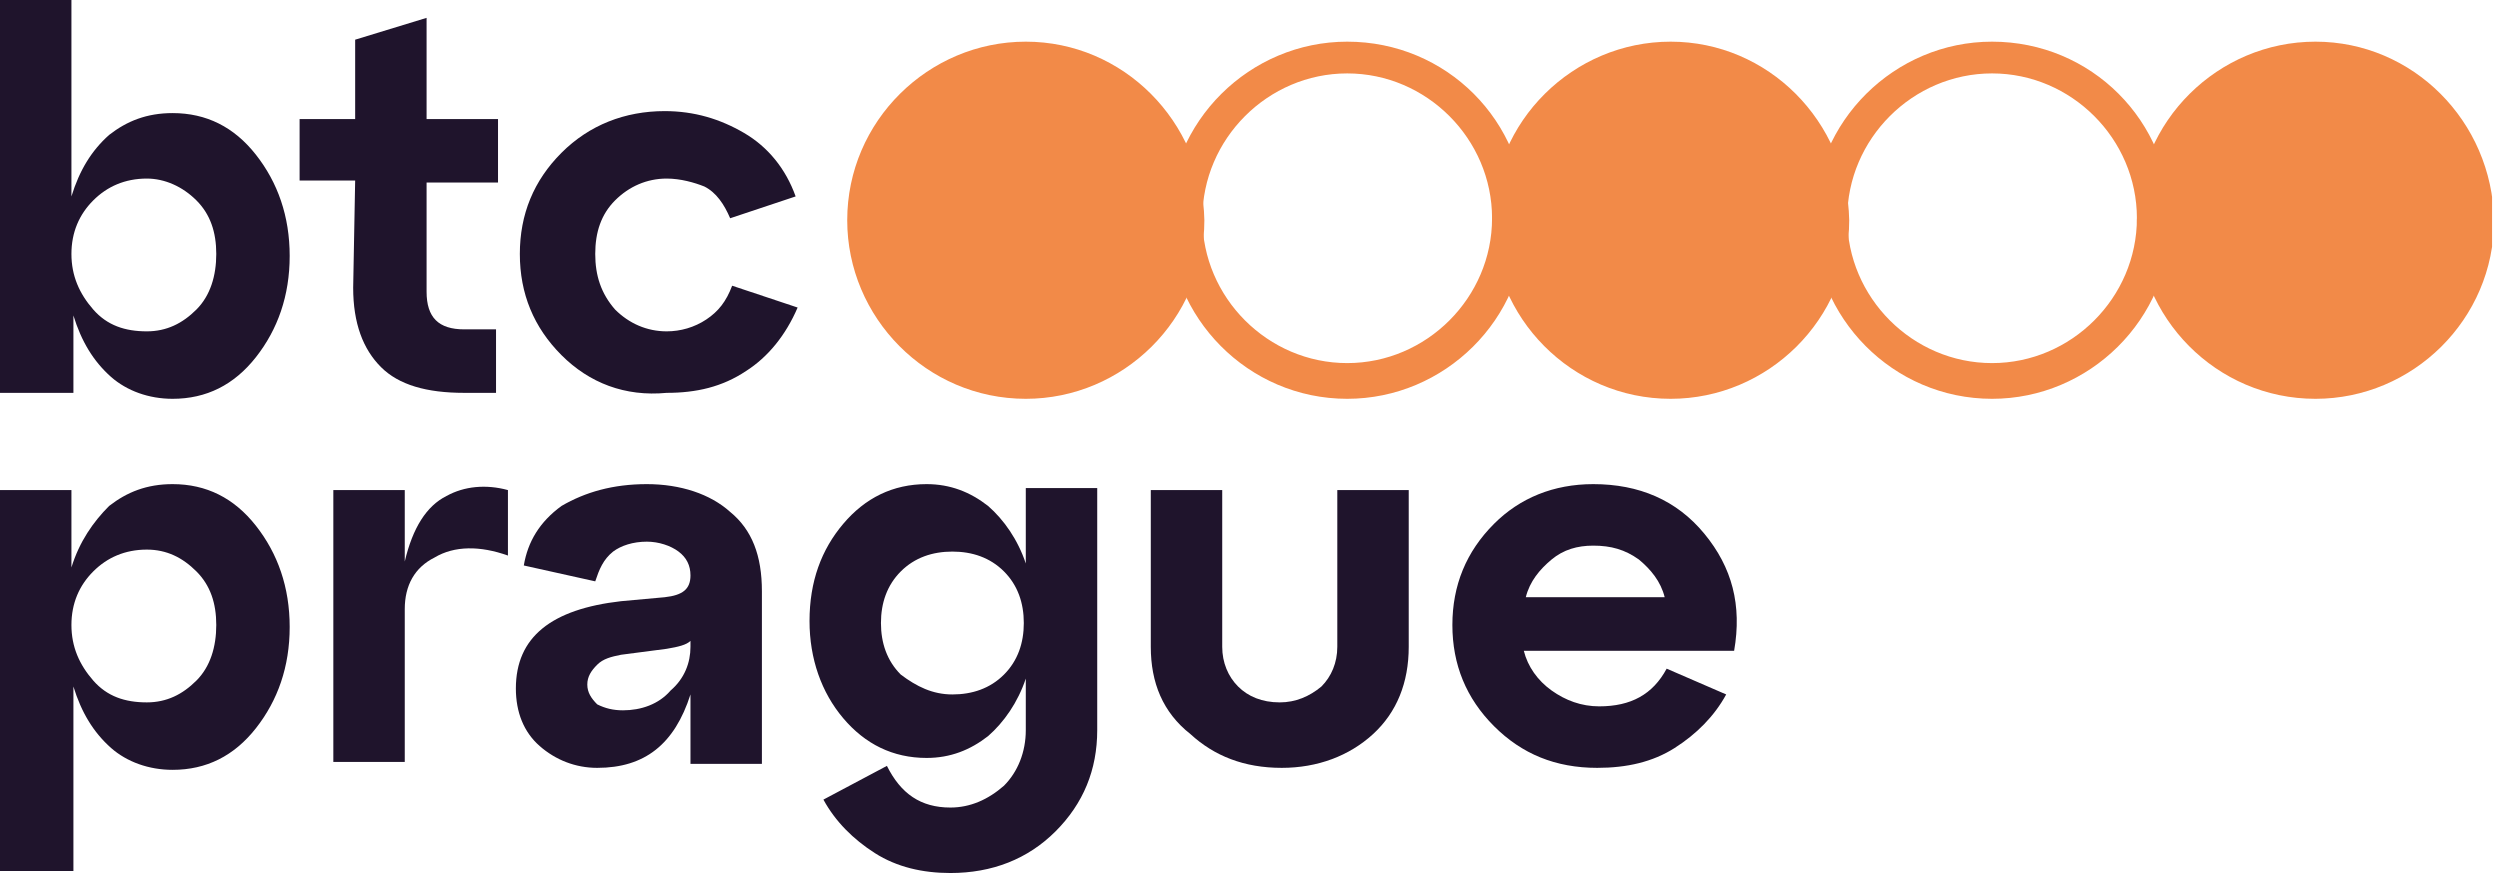
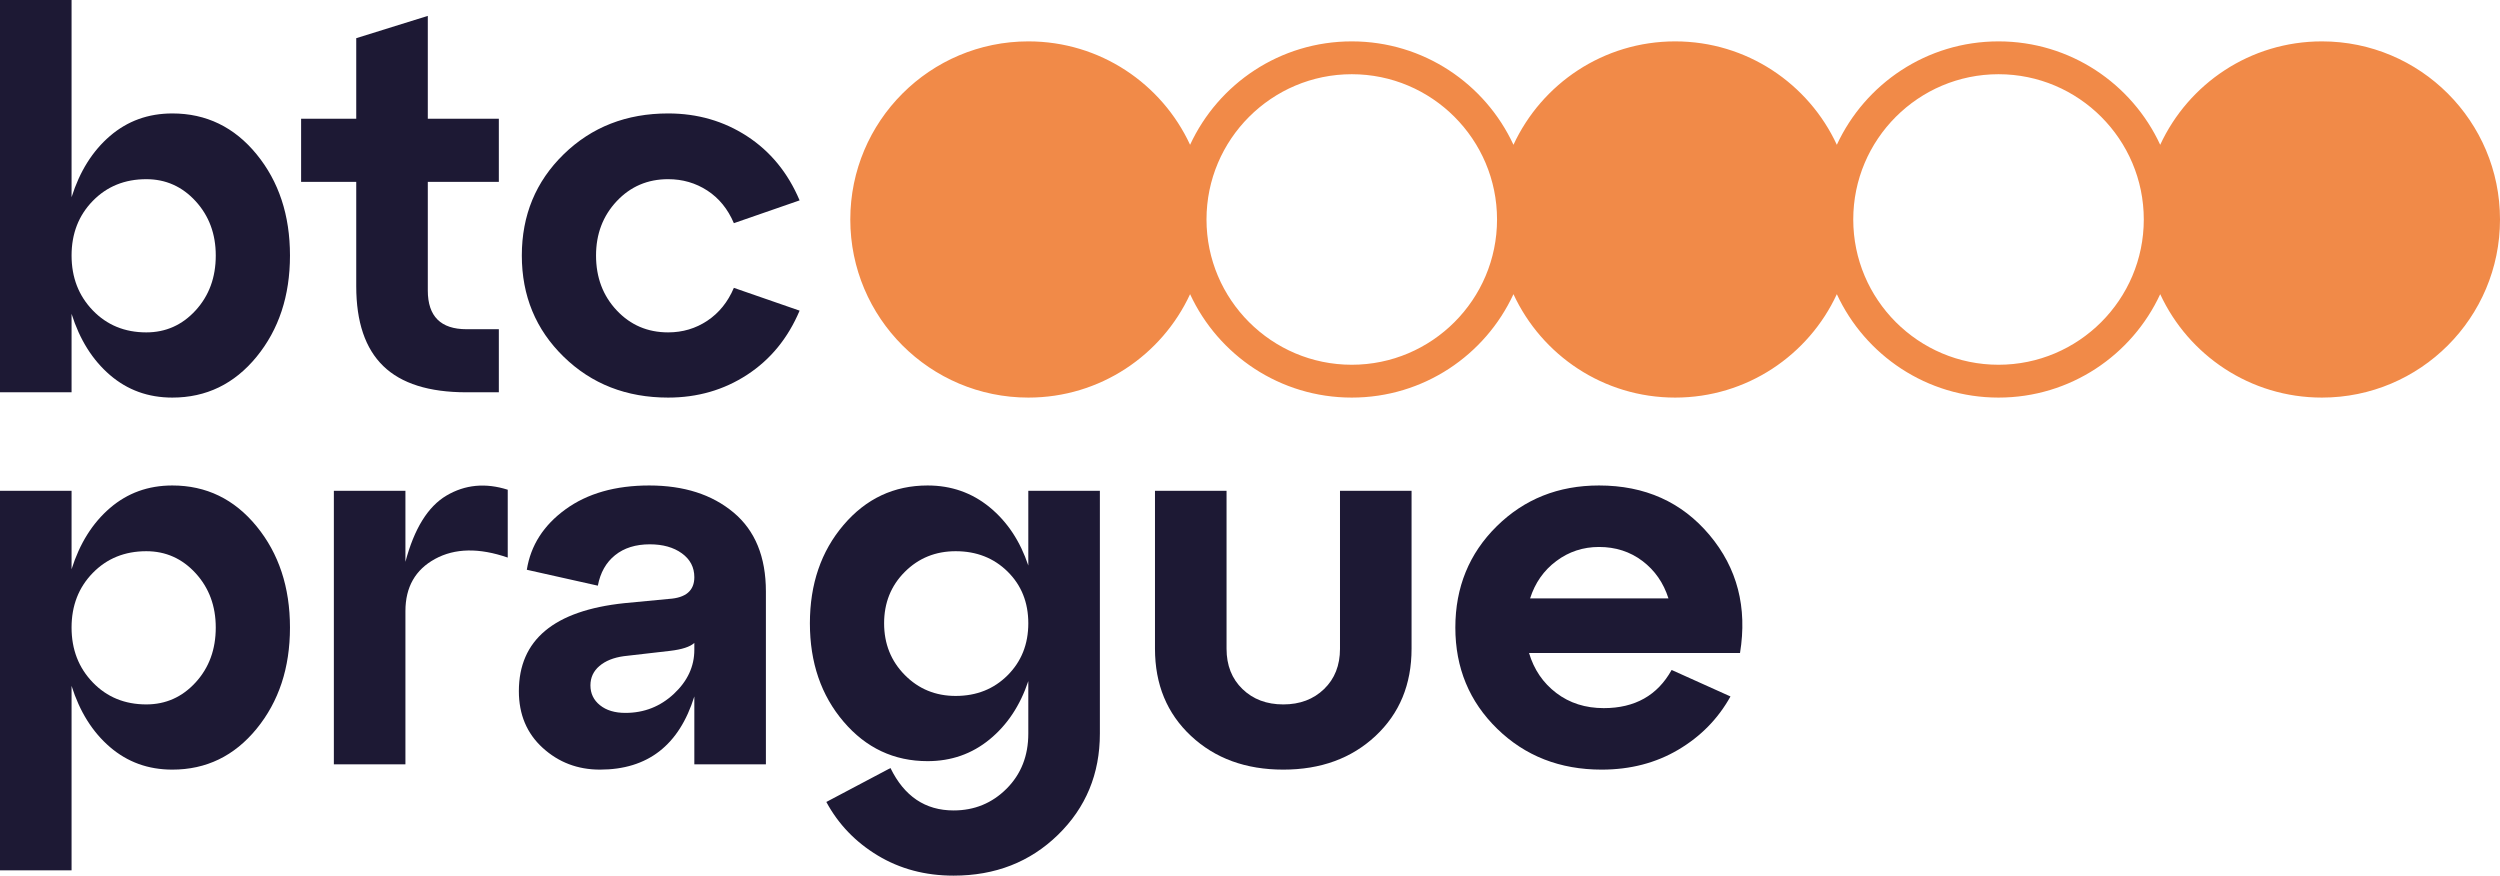
- <svg xmlns="http://www.w3.org/2000/svg" xmlns:xlink="http://www.w3.org/1999/xlink" version="1.1" id="Vrstva_1" x="0px" y="0px" viewBox="0 0 126 44" style="enable-background:new 0 0 126 44;" xml:space="preserve">
-   <style type="text/css">
- 	.st0{clip-path:url(#SVGID_00000175306142086493360870000011644881513120961446_);}
- 	.st1{fill:#1F142C;}
- 	.st2{fill:#F28A48;}
- </style>
-   <g>
-     <defs>
-       <rect id="SVGID_1_" y="0" width="125.6" height="44" />
-     </defs>
-     <clipPath id="SVGID_00000063621891595479466210000003878940771440448917_">
-       <use xlink:href="#SVGID_1_" style="overflow:visible;" />
-     </clipPath>
-     <g style="clip-path:url(#SVGID_00000063621891595479466210000003878940771440448917_);">
-       <path class="st1" d="M8.7,5.7c1.7,0,3.1,0.7,4.2,2.1c1.1,1.4,1.7,3.1,1.7,5.1s-0.6,3.7-1.7,5.1c-1.1,1.4-2.5,2.1-4.2,2.1    c-1.2,0-2.3-0.4-3.1-1.1c-0.9-0.8-1.5-1.8-1.9-3.1v3.9H0V0h3.6v9.9C4,8.6,4.6,7.6,5.5,6.8C6.4,6.1,7.4,5.7,8.7,5.7z M7.4,16.7    c1,0,1.8-0.4,2.5-1.1c0.7-0.7,1-1.7,1-2.8c0-1.1-0.3-2-1-2.7C9.2,9.4,8.3,9,7.4,9c-1.1,0-2,0.4-2.7,1.1c-0.7,0.7-1.1,1.6-1.1,2.7    c0,1.1,0.4,2,1.1,2.8S6.3,16.7,7.4,16.7L7.4,16.7z" />
-       <path class="st1" d="M17.9,9.1h-2.8V6h2.8v-4l3.6-1.1V6h3.6v3.2h-3.6v5.5c0,1.3,0.6,1.9,1.9,1.9h1.6v3.2h-1.6    c-1.9,0-3.3-0.4-4.2-1.3c-0.9-0.9-1.4-2.2-1.4-4L17.9,9.1L17.9,9.1z" />
-       <path class="st1" d="M28.3,17.9c-1.4-1.4-2.1-3.1-2.1-5.1s0.7-3.7,2.1-5.1s3.2-2.1,5.2-2.1c1.5,0,2.8,0.4,4,1.1s2.1,1.8,2.6,3.2    l-3.3,1.1c-0.3-0.7-0.7-1.3-1.3-1.6C35,9.2,34.3,9,33.6,9c-1,0-1.9,0.4-2.6,1.1c-0.7,0.7-1,1.6-1,2.7c0,1.1,0.3,2,1,2.8    c0.7,0.7,1.6,1.1,2.6,1.1c0.7,0,1.4-0.2,2-0.6c0.6-0.4,1-0.9,1.3-1.7l3.3,1.1c-0.6,1.4-1.5,2.5-2.6,3.2c-1.2,0.8-2.5,1.1-4,1.1    C31.5,20,29.7,19.3,28.3,17.9z" />
-       <path class="st1" d="M8.7,24.4c1.7,0,3.1,0.7,4.2,2.1c1.1,1.4,1.7,3.1,1.7,5.1s-0.6,3.7-1.7,5.1c-1.1,1.4-2.5,2.1-4.2,2.1    c-1.2,0-2.3-0.4-3.1-1.1c-0.9-0.8-1.5-1.8-1.9-3.1v9.3H0V24.7h3.6v3.9c0.4-1.3,1.1-2.3,1.9-3.1C6.4,24.8,7.4,24.4,8.7,24.4    L8.7,24.4z M7.4,35.4c1,0,1.8-0.4,2.5-1.1c0.7-0.7,1-1.7,1-2.8c0-1.1-0.3-2-1-2.7c-0.7-0.7-1.5-1.1-2.5-1.1c-1.1,0-2,0.4-2.7,1.1    c-0.7,0.7-1.1,1.6-1.1,2.7c0,1.1,0.4,2,1.1,2.8S6.3,35.4,7.4,35.4L7.4,35.4z" />
-       <path class="st1" d="M20.4,24.7v3.6c0.4-1.7,1.1-2.8,2.1-3.3c0.9-0.5,2-0.6,3.1-0.3V28c-1.4-0.5-2.7-0.5-3.7,0.1    c-1,0.5-1.5,1.4-1.5,2.6v7.7h-3.6V24.7H20.4L20.4,24.7z" />
-       <path class="st1" d="M32.6,24.4c1.7,0,3.2,0.5,4.2,1.4c1.1,0.9,1.6,2.2,1.6,4v8.7h-3.6V35c-0.8,2.5-2.3,3.7-4.7,3.7    c-1.1,0-2.1-0.4-2.9-1.1c-0.8-0.7-1.2-1.7-1.2-2.9c0-2.6,1.8-4,5.3-4.4l2.2-0.2c0.9-0.1,1.3-0.4,1.3-1.1c0-0.5-0.2-0.9-0.6-1.2    c-0.4-0.3-1-0.5-1.6-0.5c-0.7,0-1.3,0.2-1.7,0.5c-0.5,0.4-0.7,0.9-0.9,1.5l-3.6-0.8c0.2-1.2,0.8-2.2,1.9-3    C29.5,24.8,30.9,24.4,32.6,24.4L32.6,24.4z M31.4,35.8c0.9,0,1.8-0.3,2.4-1c0.7-0.6,1-1.4,1-2.2v-0.3c-0.2,0.2-0.6,0.3-1.2,0.4    L31.3,33c-0.5,0.1-0.9,0.2-1.2,0.5c-0.3,0.3-0.5,0.6-0.5,1c0,0.4,0.2,0.7,0.5,1C30.5,35.7,30.9,35.8,31.4,35.8z" />
-       <path class="st1" d="M51.7,28.4v-3.8h3.6v12.2c0,2-0.7,3.7-2.1,5.1C51.8,43.3,50,44,47.9,44c-1.4,0-2.7-0.3-3.8-1    c-1.1-0.7-2-1.6-2.6-2.7l3.2-1.7c0.7,1.4,1.7,2.1,3.2,2.1c1,0,1.9-0.4,2.7-1.1c0.7-0.7,1.1-1.7,1.1-2.8v-2.6    c-0.4,1.2-1.1,2.2-1.9,2.9c-0.9,0.7-1.9,1.1-3.1,1.1c-1.7,0-3.1-0.7-4.2-2c-1.1-1.3-1.7-3-1.7-4.9c0-2,0.6-3.6,1.7-4.9    c1.1-1.3,2.5-2,4.2-2c1.2,0,2.2,0.4,3.1,1.1C50.6,26.2,51.3,27.2,51.7,28.4L51.7,28.4z M48,35c1,0,1.9-0.3,2.6-1s1-1.6,1-2.6    c0-1-0.3-1.9-1-2.6s-1.6-1-2.6-1c-1,0-1.9,0.3-2.6,1c-0.7,0.7-1,1.6-1,2.6c0,1,0.3,1.9,1,2.6C46.2,34.6,47,35,48,35z" />
-       <path class="st1" d="M58,32.6v-7.9h3.6v7.9c0,0.8,0.3,1.5,0.8,2c0.5,0.5,1.2,0.8,2.1,0.8c0.8,0,1.5-0.3,2.1-0.8    c0.5-0.5,0.8-1.2,0.8-2v-7.9h3.6v7.9c0,1.8-0.6,3.3-1.8,4.4c-1.2,1.1-2.8,1.7-4.6,1.7c-1.9,0-3.4-0.6-4.6-1.7    C58.6,35.9,58,34.4,58,32.6L58,32.6z" />
-       <path class="st1" d="M80.3,24.4c2.3,0,4.2,0.8,5.6,2.5c1.4,1.7,1.9,3.6,1.5,5.9H76.8c0.2,0.8,0.7,1.5,1.4,2    c0.7,0.5,1.5,0.8,2.4,0.8c1.6,0,2.7-0.6,3.4-1.9l3,1.3c-0.6,1.1-1.5,2-2.6,2.7c-1.1,0.7-2.4,1-3.9,1c-2.1,0-3.8-0.7-5.2-2.1    c-1.4-1.4-2.1-3.1-2.1-5.1s0.7-3.7,2.1-5.1C76.6,25.1,78.3,24.4,80.3,24.4L80.3,24.4z M80.3,27.5c-0.8,0-1.5,0.2-2.1,0.7    c-0.6,0.5-1.1,1.1-1.3,1.9h7c-0.2-0.8-0.7-1.4-1.3-1.9C81.9,27.7,81.2,27.5,80.3,27.5z" />
-       <path class="st2" d="M51.7,3.7c4,0,7.3,3.3,7.3,7.3c0,4-3.3,7.3-7.3,7.3s-7.3-3.3-7.3-7.3C44.4,7,47.7,3.7,51.7,3.7z" />
-       <path class="st2" d="M51.7,2.1c-4.9,0-9,4-9,9c0,4.9,4,9,9,9c4.9,0,9-4,9-9C60.6,6.1,56.6,2.1,51.7,2.1z" />
-       <path class="st2" d="M67.9,3.7c4,0,7.3,3.3,7.3,7.3c0,4-3.3,7.3-7.3,7.3s-7.3-3.3-7.3-7.3C60.6,7,63.9,3.7,67.9,3.7z M67.9,2.1    c-4.9,0-9,4-9,9c0,4.9,4,9,9,9c4.9,0,9-4,9-9C76.9,6.1,72.9,2.1,67.9,2.1z" />
-       <path class="st2" d="M84.2,3.7c4,0,7.3,3.3,7.3,7.3c0,4-3.3,7.3-7.3,7.3c-4,0-7.3-3.3-7.3-7.3C76.9,7,80.1,3.7,84.2,3.7z" />
-       <path class="st2" d="M84.2,2.1c-4.9,0-9,4-9,9c0,4.9,4,9,9,9c4.9,0,9-4,9-9C93.1,6.1,89.1,2.1,84.2,2.1z" />
-       <path class="st2" d="M100.4,3.7c4,0,7.3,3.3,7.3,7.3c0,4-3.3,7.3-7.3,7.3c-4,0-7.3-3.3-7.3-7.3C93.1,7,96.4,3.7,100.4,3.7z     M100.4,2.1c-4.9,0-9,4-9,9c0,4.9,4,9,9,9c4.9,0,9-4,9-9C109.4,6.1,105.4,2.1,100.4,2.1z" />
-       <path class="st2" d="M116.7,3.7c4,0,7.3,3.3,7.3,7.3c0,4-3.3,7.3-7.3,7.3s-7.3-3.3-7.3-7.3C109.4,7,112.6,3.7,116.7,3.7z" />
-       <path class="st2" d="M116.7,2.1c-4.9,0-9,4-9,9c0,4.9,4,9,9,9c4.9,0,9-4,9-9C125.6,6.1,121.6,2.1,116.7,2.1z" />
+ <svg xmlns="http://www.w3.org/2000/svg" id="Layer_2" viewBox="0 0 566.929 198.572" width="1024px" height="358.665px">
+   <g id="Components">
+     <g id="a74fcaf9-f553-45b2-abd0-8ec334e6aaa3_1">
+       <g>
+         <path d="m39.071,25.726c-5.451,0-10.158,1.704-14.126,5.109-3.967,3.408-6.873,8.036-8.716,13.885V0H0v88.96h16.229v-17.792c1.843,5.851,4.748,10.479,8.716,13.885,3.967,3.407,8.675,5.109,14.126,5.109,7.694,0,14.065-3.084,19.114-9.257,5.049-6.171,7.574-13.825,7.574-22.961s-2.525-16.79-7.574-22.961c-5.049-6.171-11.421-9.258-19.114-9.258Zm5.29,44.661c-3.047,3.327-6.774,4.989-11.18,4.989-4.89,0-8.937-1.662-12.142-4.989-3.207-3.325-4.809-7.472-4.809-12.442s1.602-9.095,4.809-12.382c3.204-3.286,7.252-4.929,12.142-4.929,4.407,0,8.134,1.664,11.18,4.989,3.045,3.327,4.568,7.435,4.568,12.323,0,4.97-1.523,9.117-4.568,12.442Z" style="fill:#1d1934;" />
+         <path d="m80.785,64.917c0,8.096,2.043,14.126,6.131,18.093,4.087,3.967,10.378,5.951,18.874,5.951h7.333v-14.305h-7.333c-5.851,0-8.776-2.925-8.776-8.776v-24.645h16.109v-14.306h-16.109V3.606l-16.229,5.05v18.273h-12.503v14.306h12.503v23.683Z" style="fill:#1d1934;" />
+         <path d="m151.514,40.633c3.285,0,6.251.862,8.896,2.584,2.645,1.724,4.647,4.189,6.011,7.394l14.907-5.17c-2.645-6.252-6.612-11.099-11.901-14.546-5.29-3.445-11.261-5.17-17.912-5.17-9.458,0-17.353,3.087-23.683,9.258-6.332,6.172-9.497,13.825-9.497,22.961s3.165,16.791,9.497,22.961c6.33,6.172,14.225,9.257,23.683,9.257,6.651,0,12.622-1.723,17.912-5.17,5.29-3.445,9.257-8.295,11.901-14.546l-14.907-5.17c-1.364,3.207-3.366,5.692-6.011,7.454-2.645,1.763-5.611,2.645-8.896,2.645-4.649,0-8.536-1.662-11.661-4.989-3.125-3.325-4.688-7.472-4.688-12.442,0-4.888,1.563-8.996,4.688-12.323,3.126-3.325,7.012-4.989,11.661-4.989Z" style="fill:#1d1934;" />
+         <path d="m39.07,110.092c-5.451,0-10.158,1.704-14.125,5.109-3.967,3.408-6.873,8.036-8.716,13.885v-17.792H0v86.075h16.229v-41.835c1.843,5.851,4.749,10.479,8.716,13.885,3.967,3.407,8.675,5.109,14.125,5.109,7.694,0,14.065-3.084,19.114-9.257,5.049-6.171,7.574-13.825,7.574-22.961s-2.525-16.79-7.574-22.961c-5.049-6.171-11.42-9.257-19.114-9.257Zm5.29,44.66c-3.047,3.327-6.773,4.989-11.181,4.989-4.889,0-8.937-1.662-12.142-4.989-3.206-3.325-4.809-7.472-4.809-12.442s1.602-9.095,4.809-12.382c3.205-3.285,7.253-4.929,12.142-4.929,4.407,0,8.134,1.664,11.181,4.989,3.045,3.327,4.568,7.435,4.568,12.323,0,4.97-1.523,9.117-4.568,12.442Z" style="fill:#1d1934;" />
+         <path d="m101.256,112.377c-4.208,2.485-7.315,7.495-9.317,15.027v-16.109h-16.229v62.032h16.229v-34.743c0-5.449,2.243-9.395,6.732-11.841,4.487-2.443,9.978-2.543,16.469-.301v-15.387c-5.049-1.602-9.677-1.161-13.885,1.323Z" style="fill:#1d1934;" />
+         <path d="m166.351,116.224c-4.89-4.088-11.261-6.132-19.115-6.132-7.694,0-14.026,1.803-18.994,5.41-4.97,3.607-7.895,8.175-8.776,13.705l16.109,3.607c.559-2.964,1.863-5.269,3.907-6.913,2.044-1.642,4.668-2.465,7.875-2.465,2.963,0,5.389.682,7.273,2.044,1.882,1.363,2.825,3.167,2.825,5.409,0,3.047-1.923,4.689-5.77,4.929l-10.098.962c-15.95,1.683-23.923,8.336-23.923,19.955,0,5.29,1.803,9.578,5.409,12.863,3.607,3.287,7.935,4.929,12.984,4.929,10.819,0,17.951-5.53,21.398-16.59v15.388h16.229v-39.19c0-7.854-2.445-13.825-7.333-17.912Zm-8.896,31.136c0,3.768-1.544,7.093-4.628,9.978-3.087,2.885-6.753,4.327-11,4.327-2.405,0-4.328-.581-5.77-1.743-1.443-1.161-2.164-2.663-2.164-4.508,0-1.762.68-3.225,2.043-4.388,1.362-1.161,3.205-1.903,5.53-2.224l10.459-1.202c2.724-.32,4.568-.92,5.53-1.803v1.563Z" style="fill:#1d1934;" />
+         <path d="m233.19,128.245c-1.844-5.53-4.769-9.937-8.776-13.224-4.009-3.285-8.697-4.929-14.065-4.929-7.615,0-13.966,2.987-19.055,8.957-5.09,5.971-7.633,13.404-7.633,22.3s2.543,16.331,7.633,22.3c5.088,5.971,11.439,8.957,19.055,8.957,5.369,0,10.056-1.642,14.065-4.929,4.007-3.286,6.931-7.694,8.776-13.224v11.901c0,5.049-1.644,9.215-4.928,12.502-3.287,3.286-7.294,4.929-12.022,4.929-6.413,0-11.18-3.207-14.306-9.618l-14.546,7.694c2.723,5.049,6.612,9.095,11.661,12.142,5.049,3.044,10.778,4.568,17.191,4.568,9.456,0,17.351-3.086,23.683-9.257,6.33-6.173,9.497-13.825,9.497-22.961v-55.059h-16.23v16.95Zm-4.688,24.885c-3.126,3.125-7.054,4.688-11.781,4.688-4.568,0-8.415-1.581-11.541-4.748-3.126-3.165-4.689-7.072-4.689-11.721s1.563-8.535,4.689-11.661,6.973-4.689,11.541-4.689c4.728,0,8.656,1.544,11.781,4.628,3.125,3.086,4.688,6.993,4.688,11.721s-1.563,8.656-4.688,11.781Z" style="fill:#1d1934;" />
+         <path d="m303.874,147.119c0,3.768-1.202,6.812-3.606,9.136-2.404,2.326-5.491,3.487-9.257,3.487-3.768,0-6.852-1.161-9.257-3.487-2.405-2.324-3.607-5.368-3.607-9.136v-35.825h-16.23v35.825c0,8.096,2.724,14.687,8.175,19.775,5.449,5.091,12.422,7.634,20.918,7.634s15.466-2.544,20.917-7.634c5.449-5.088,8.175-11.679,8.175-19.775v-35.825h-16.23v35.825Z" style="fill:#1d1934;" />
+         <path d="m387.676,121.333c-6.293-7.493-14.648-11.241-25.066-11.241-9.217,0-16.95,3.087-23.202,9.257-6.252,6.172-9.377,13.825-9.377,22.961s3.165,16.791,9.497,22.961c6.33,6.172,14.225,9.257,23.682,9.257,6.492,0,12.281-1.503,17.372-4.508,5.088-3.005,9.035-7.032,11.841-12.082l-13.344-6.011c-3.206,5.771-8.337,8.656-15.388,8.656-4.168,0-7.754-1.142-10.759-3.427-3.006-2.284-5.07-5.308-6.191-9.076h47.846c1.684-10.338-.621-19.253-6.912-26.747Zm-40.693,14.366c1.121-3.526,3.105-6.351,5.951-8.476,2.844-2.123,6.071-3.186,9.677-3.186,3.767,0,7.051,1.063,9.857,3.186,2.805,2.125,4.768,4.95,5.891,8.476h-31.377Z" style="fill:#1d1934;" />
+       </g>
+       <path d="m526.54,9.384c-16.256,0-30.261,9.609-36.666,23.453-6.405-13.844-20.41-23.453-36.666-23.453s-30.261,9.609-36.666,23.453c-6.406-13.844-20.41-23.453-36.666-23.453s-30.261,9.609-36.666,23.453c-6.406-13.844-20.41-23.453-36.666-23.453s-30.261,9.609-36.666,23.453c-6.405-13.844-20.41-23.453-36.666-23.453-22.306,0-40.389,18.083-40.389,40.389s18.083,40.389,40.389,40.389c16.256,0,30.261-9.609,36.666-23.453,6.405,13.844,20.41,23.453,36.666,23.453s30.261-9.609,36.666-23.453c6.406,13.844,20.41,23.453,36.666,23.453s30.261-9.609,36.666-23.453c6.406,13.844,20.41,23.453,36.666,23.453s30.261-9.609,36.666-23.453c6.405,13.844,20.41,23.453,36.666,23.453,22.306,0,40.389-18.083,40.389-40.389s-18.083-40.389-40.389-40.389Zm-219.997,73.332c-18.165,0-32.943-14.778-32.943-32.943s14.778-32.943,32.943-32.943,32.943,14.778,32.943,32.943-14.778,32.943-32.943,32.943Zm146.665,0c-18.165,0-32.943-14.778-32.943-32.943s14.778-32.943,32.943-32.943,32.943,14.778,32.943,32.943-14.778,32.943-32.943,32.943Z" style="fill:#f18a48;" />
    </g>
  </g>
</svg>
